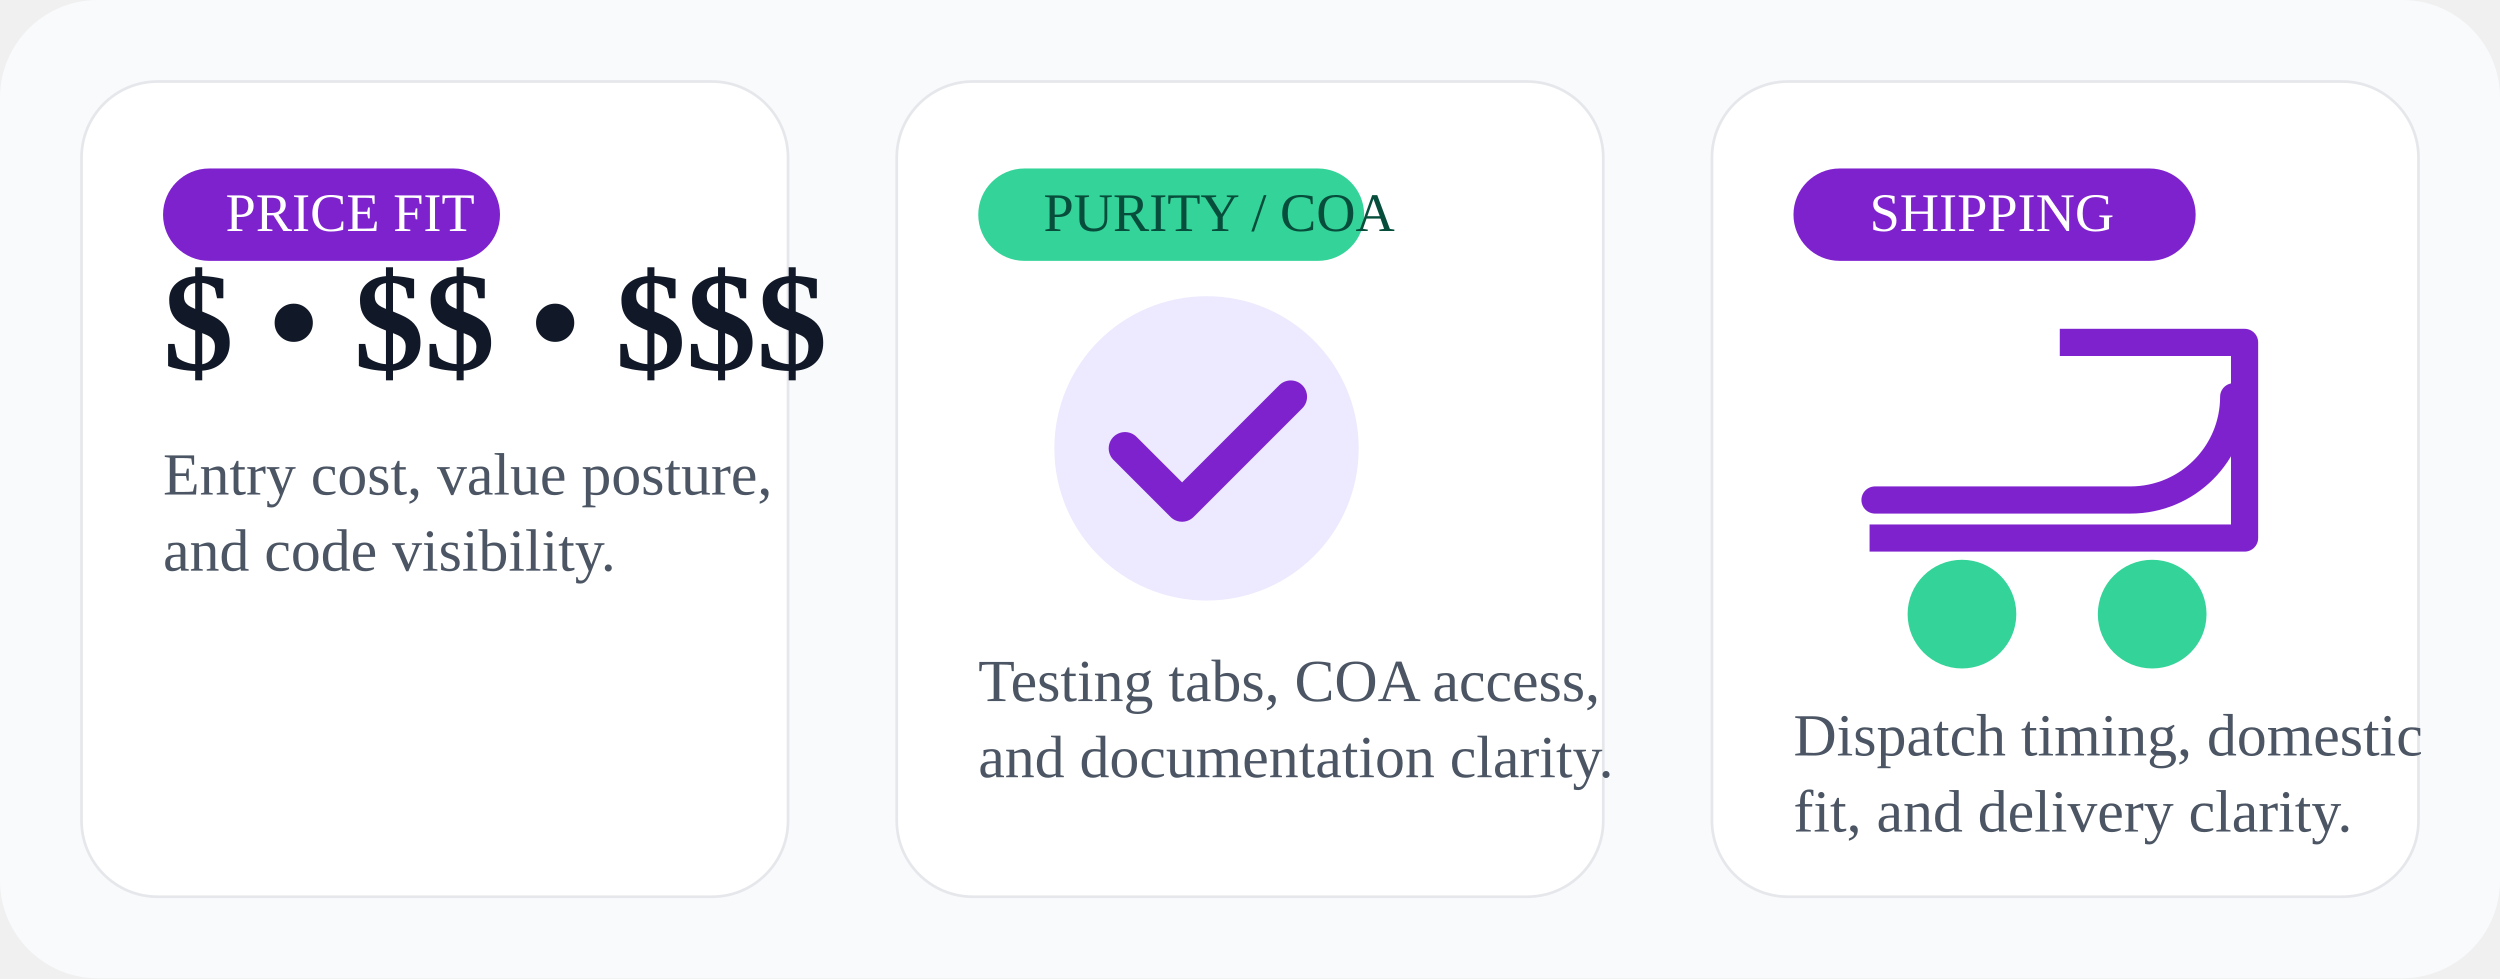
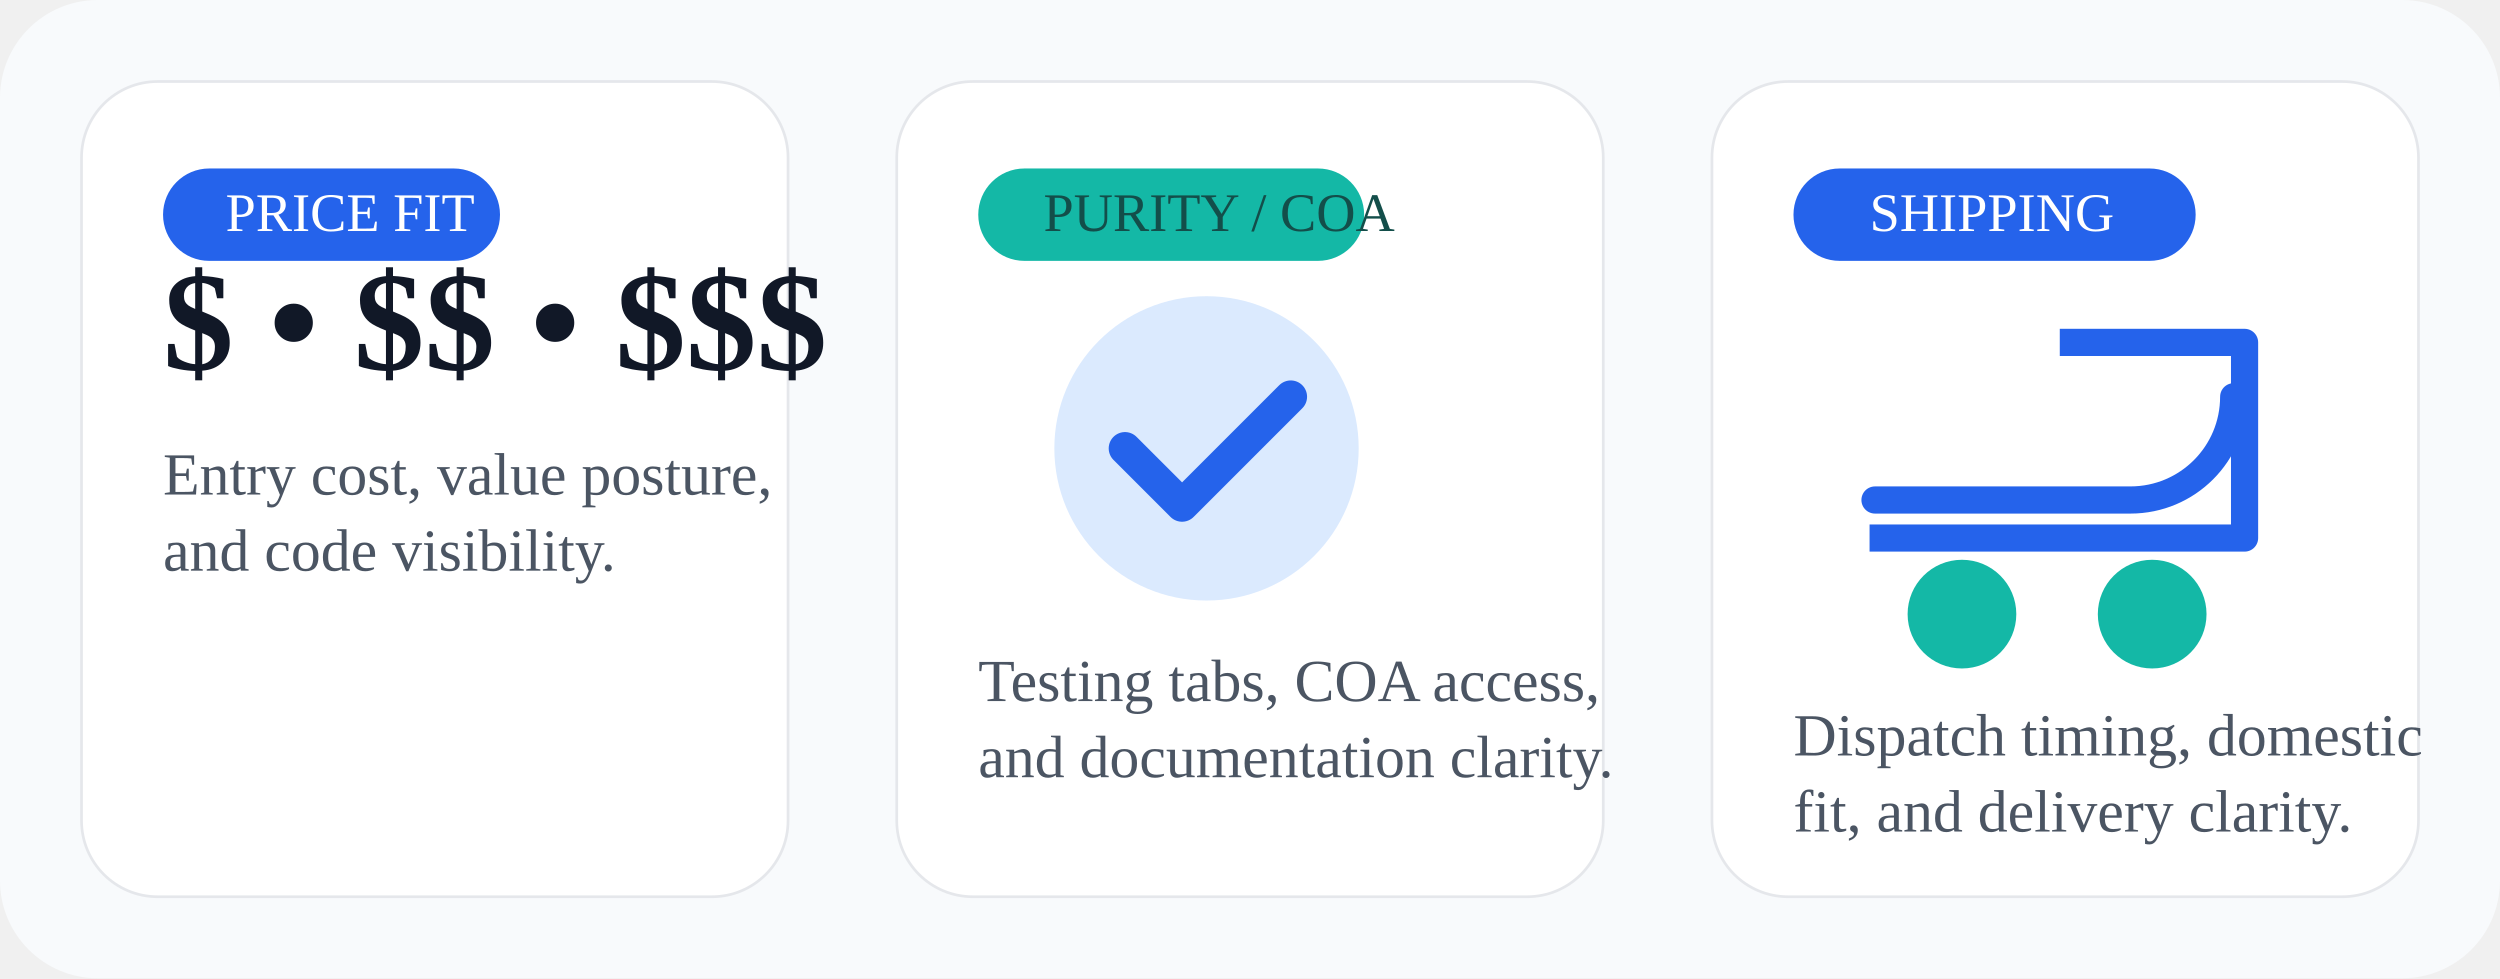
<svg xmlns="http://www.w3.org/2000/svg" width="920" height="360" viewBox="0 0 920 360" fill="none" role="img" aria-labelledby="title desc">
  <rect width="920" height="360" rx="36" fill="#F8FAFC" />
  <rect x="30" y="30" width="260" height="300" rx="28" fill="#FFFFFF" stroke="#E5E7EB" />
  <rect x="330" y="30" width="260" height="300" rx="28" fill="#FFFFFF" stroke="#E5E7EB" />
  <rect x="630" y="30" width="260" height="300" rx="28" fill="#FFFFFF" stroke="#E5E7EB" />
-   <rect x="60" y="62" width="124" height="34" rx="17" fill="#7E22CE" />
+   <rect x="60" y="62" width="124" height="34" rx="17" fill="#2563EB" />
  <text x="83" y="85" fill="#FFFFFF" font-family="Georgia, 'Times New Roman', serif" font-size="20">PRICE FIT</text>
  <text x="60" y="136" fill="#111827" font-family="Georgia, 'Times New Roman', serif" font-size="52" font-weight="700">$ • $$ • $$$</text>
  <text x="60" y="182" fill="#4B5563" font-family="Georgia, 'Times New Roman', serif" font-size="22">Entry cost, value posture,</text>
  <text x="60" y="210" fill="#4B5563" font-family="Georgia, 'Times New Roman', serif" font-size="22">and code visibility.</text>
-   <rect x="360" y="62" width="142" height="34" rx="17" fill="#34D399" />
-   <text x="384" y="85" fill="#064E3B" font-family="Georgia, 'Times New Roman', serif" font-size="20">PURITY / COA</text>
-   <circle cx="444" cy="165" r="56" fill="#EDE9FE" />
-   <path d="M414 165L435 186L475 146" stroke="#7E22CE" stroke-width="12" stroke-linecap="round" stroke-linejoin="round" />
+   <rect x="360" y="62" width="142" height="34" rx="17" fill="#14B8A6" />
+   <text x="384" y="85" fill="#134E4A" font-family="Georgia, 'Times New Roman', serif" font-size="20">PURITY / COA</text>
+   <circle cx="444" cy="165" r="56" fill="#DBEAFE" />
+   <path d="M414 165L435 186L475 146" stroke="#2563EB" stroke-width="12" stroke-linecap="round" stroke-linejoin="round" />
  <text x="360" y="258" fill="#4B5563" font-family="Georgia, 'Times New Roman', serif" font-size="22">Testing tabs, COA access,</text>
  <text x="360" y="286" fill="#4B5563" font-family="Georgia, 'Times New Roman', serif" font-size="22">and documentation clarity.</text>
-   <rect x="660" y="62" width="148" height="34" rx="17" fill="#7E22CE" />
+   <rect x="660" y="62" width="148" height="34" rx="17" fill="#2563EB" />
  <text x="688" y="85" fill="#FFFFFF" font-family="Georgia, 'Times New Roman', serif" font-size="20">SHIPPING</text>
-   <path d="M690 184H784C805 184 822 167 822 146V146" stroke="#7E22CE" stroke-width="10" stroke-linecap="round" />
-   <path d="M758 126L826 126L826 198L688 198" stroke="#7E22CE" stroke-width="10" stroke-linejoin="round" />
-   <circle cx="722" cy="226" r="20" fill="#34D399" />
-   <circle cx="792" cy="226" r="20" fill="#34D399" />
+   <path d="M690 184H784C805 184 822 167 822 146V146" stroke="#2563EB" stroke-width="10" stroke-linecap="round" />
+   <path d="M758 126L826 126L826 198L688 198" stroke="#2563EB" stroke-width="10" stroke-linejoin="round" />
+   <circle cx="722" cy="226" r="20" fill="#14B8A6" />
+   <circle cx="792" cy="226" r="20" fill="#14B8A6" />
  <text x="660" y="278" fill="#4B5563" font-family="Georgia, 'Times New Roman', serif" font-size="22">Dispatch timing, domestic</text>
  <text x="660" y="306" fill="#4B5563" font-family="Georgia, 'Times New Roman', serif" font-size="22">fit, and delivery clarity.</text>
</svg>
